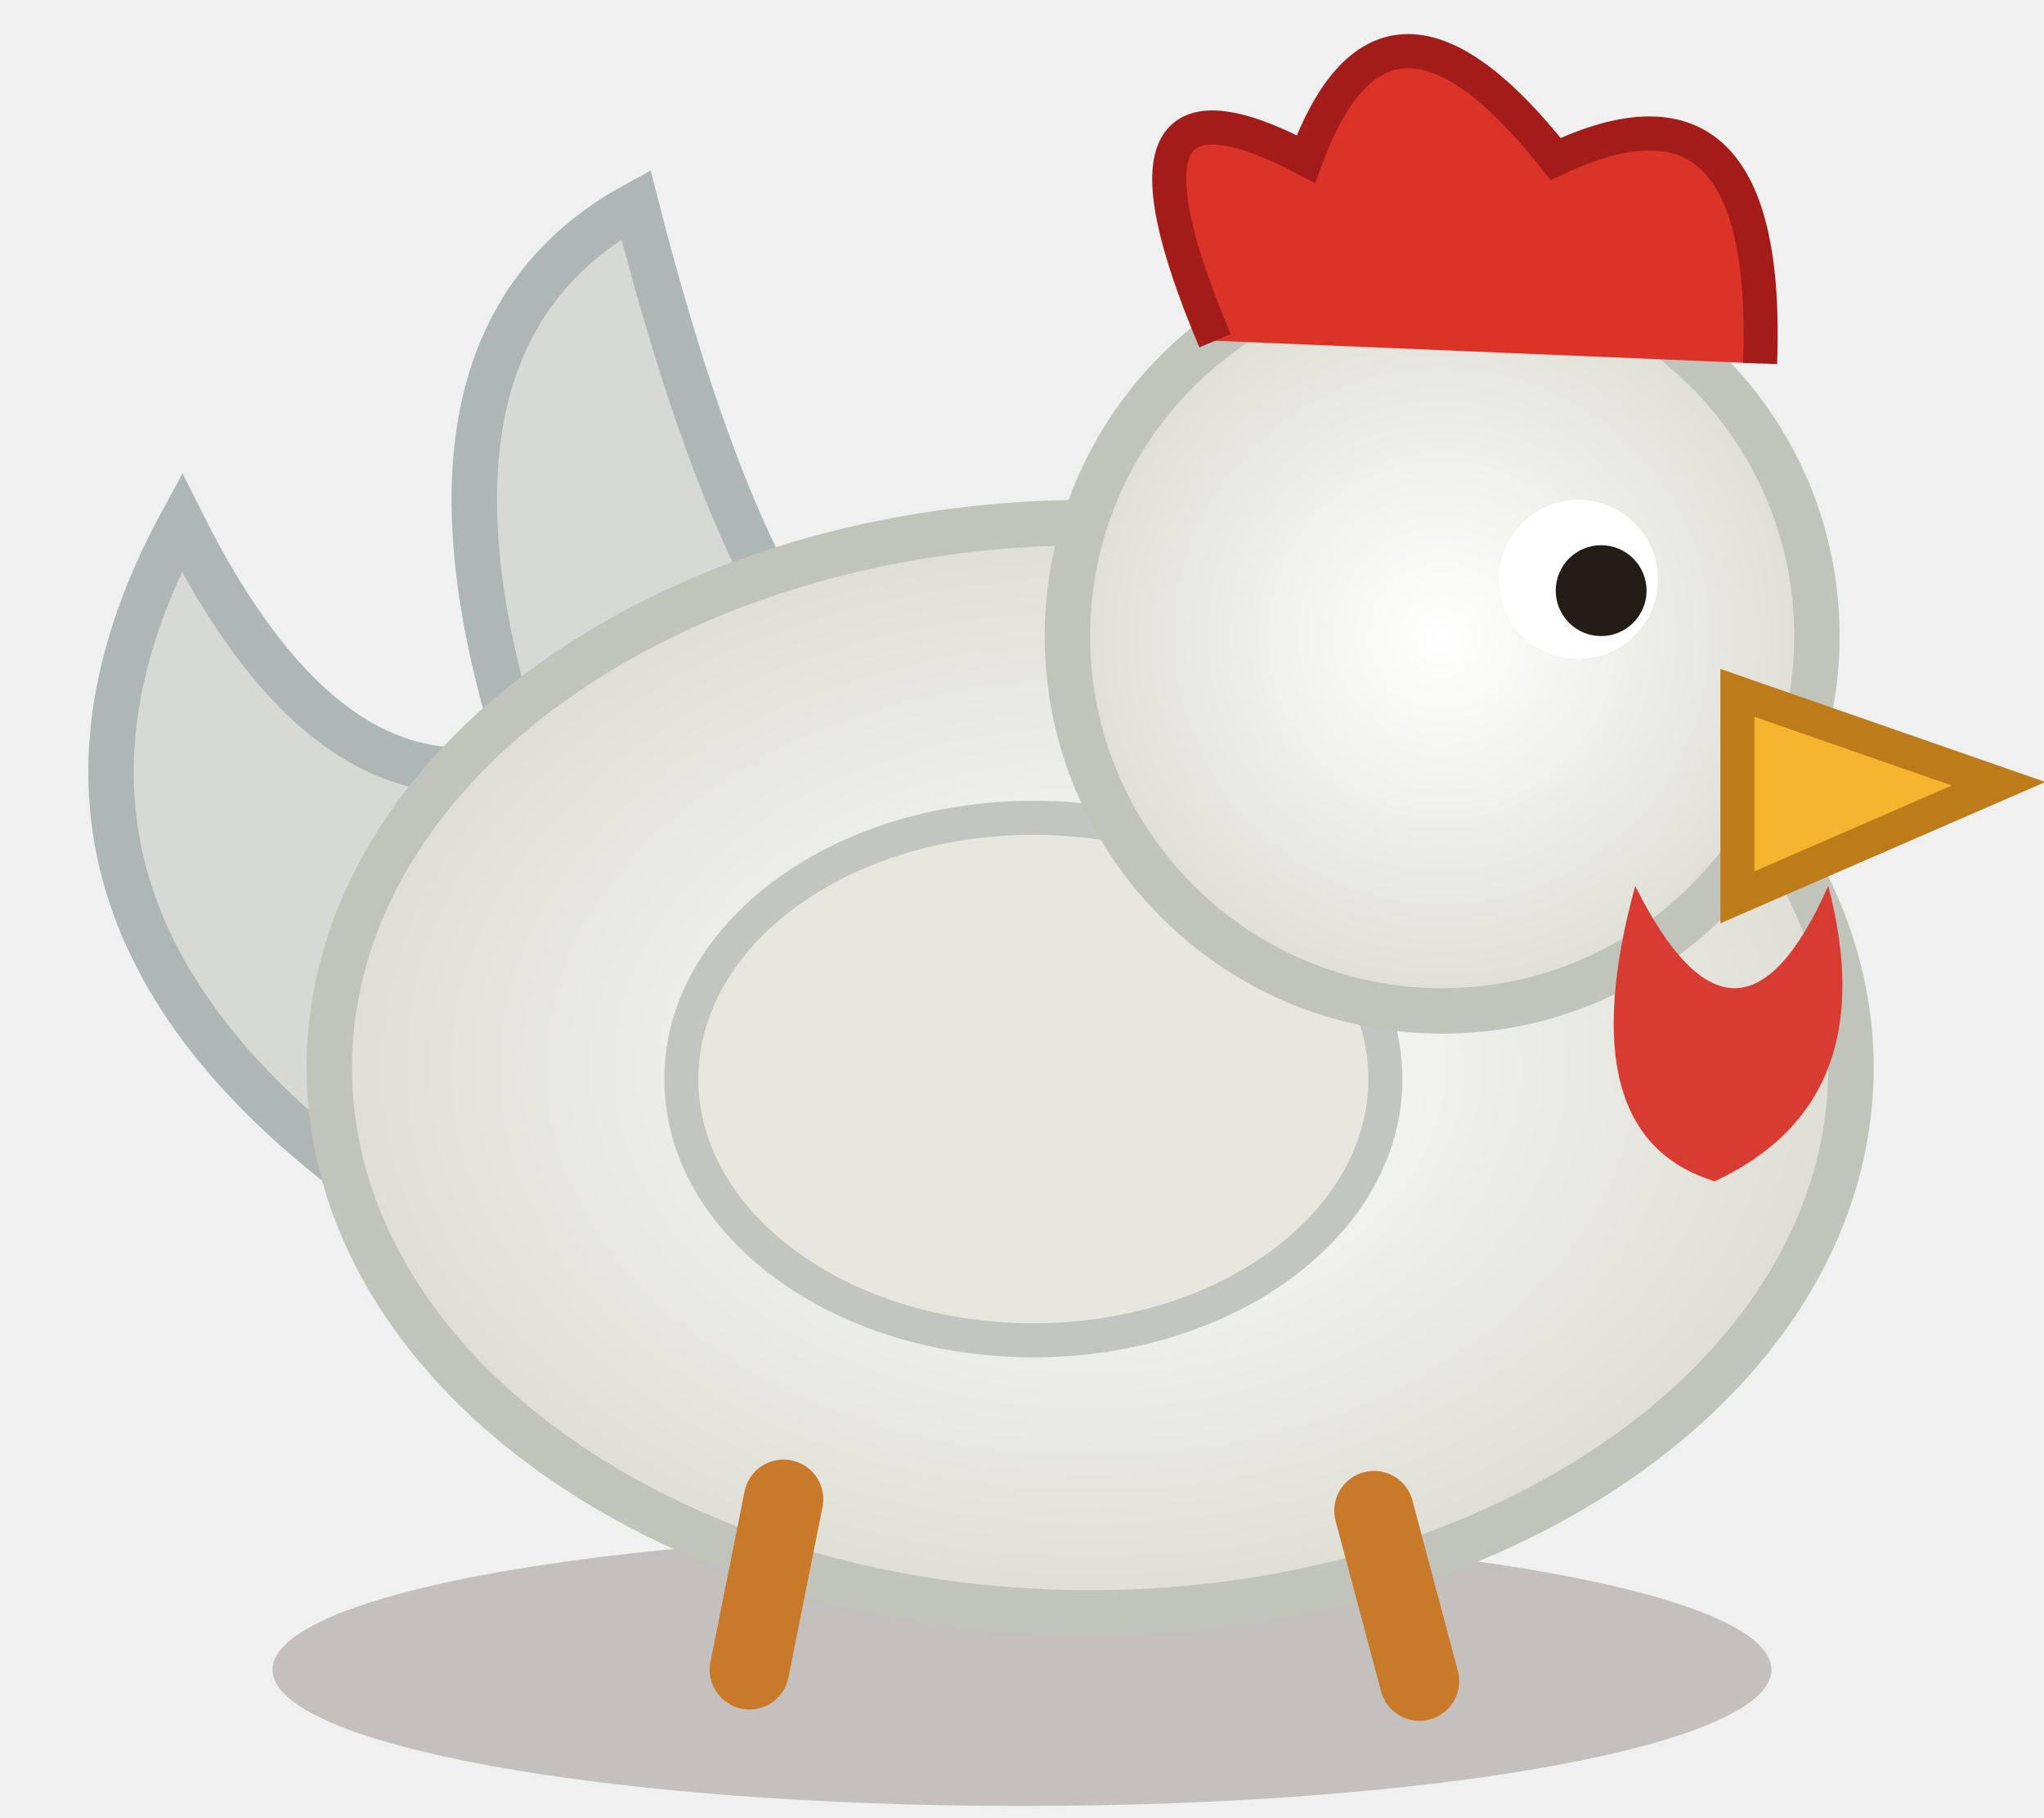
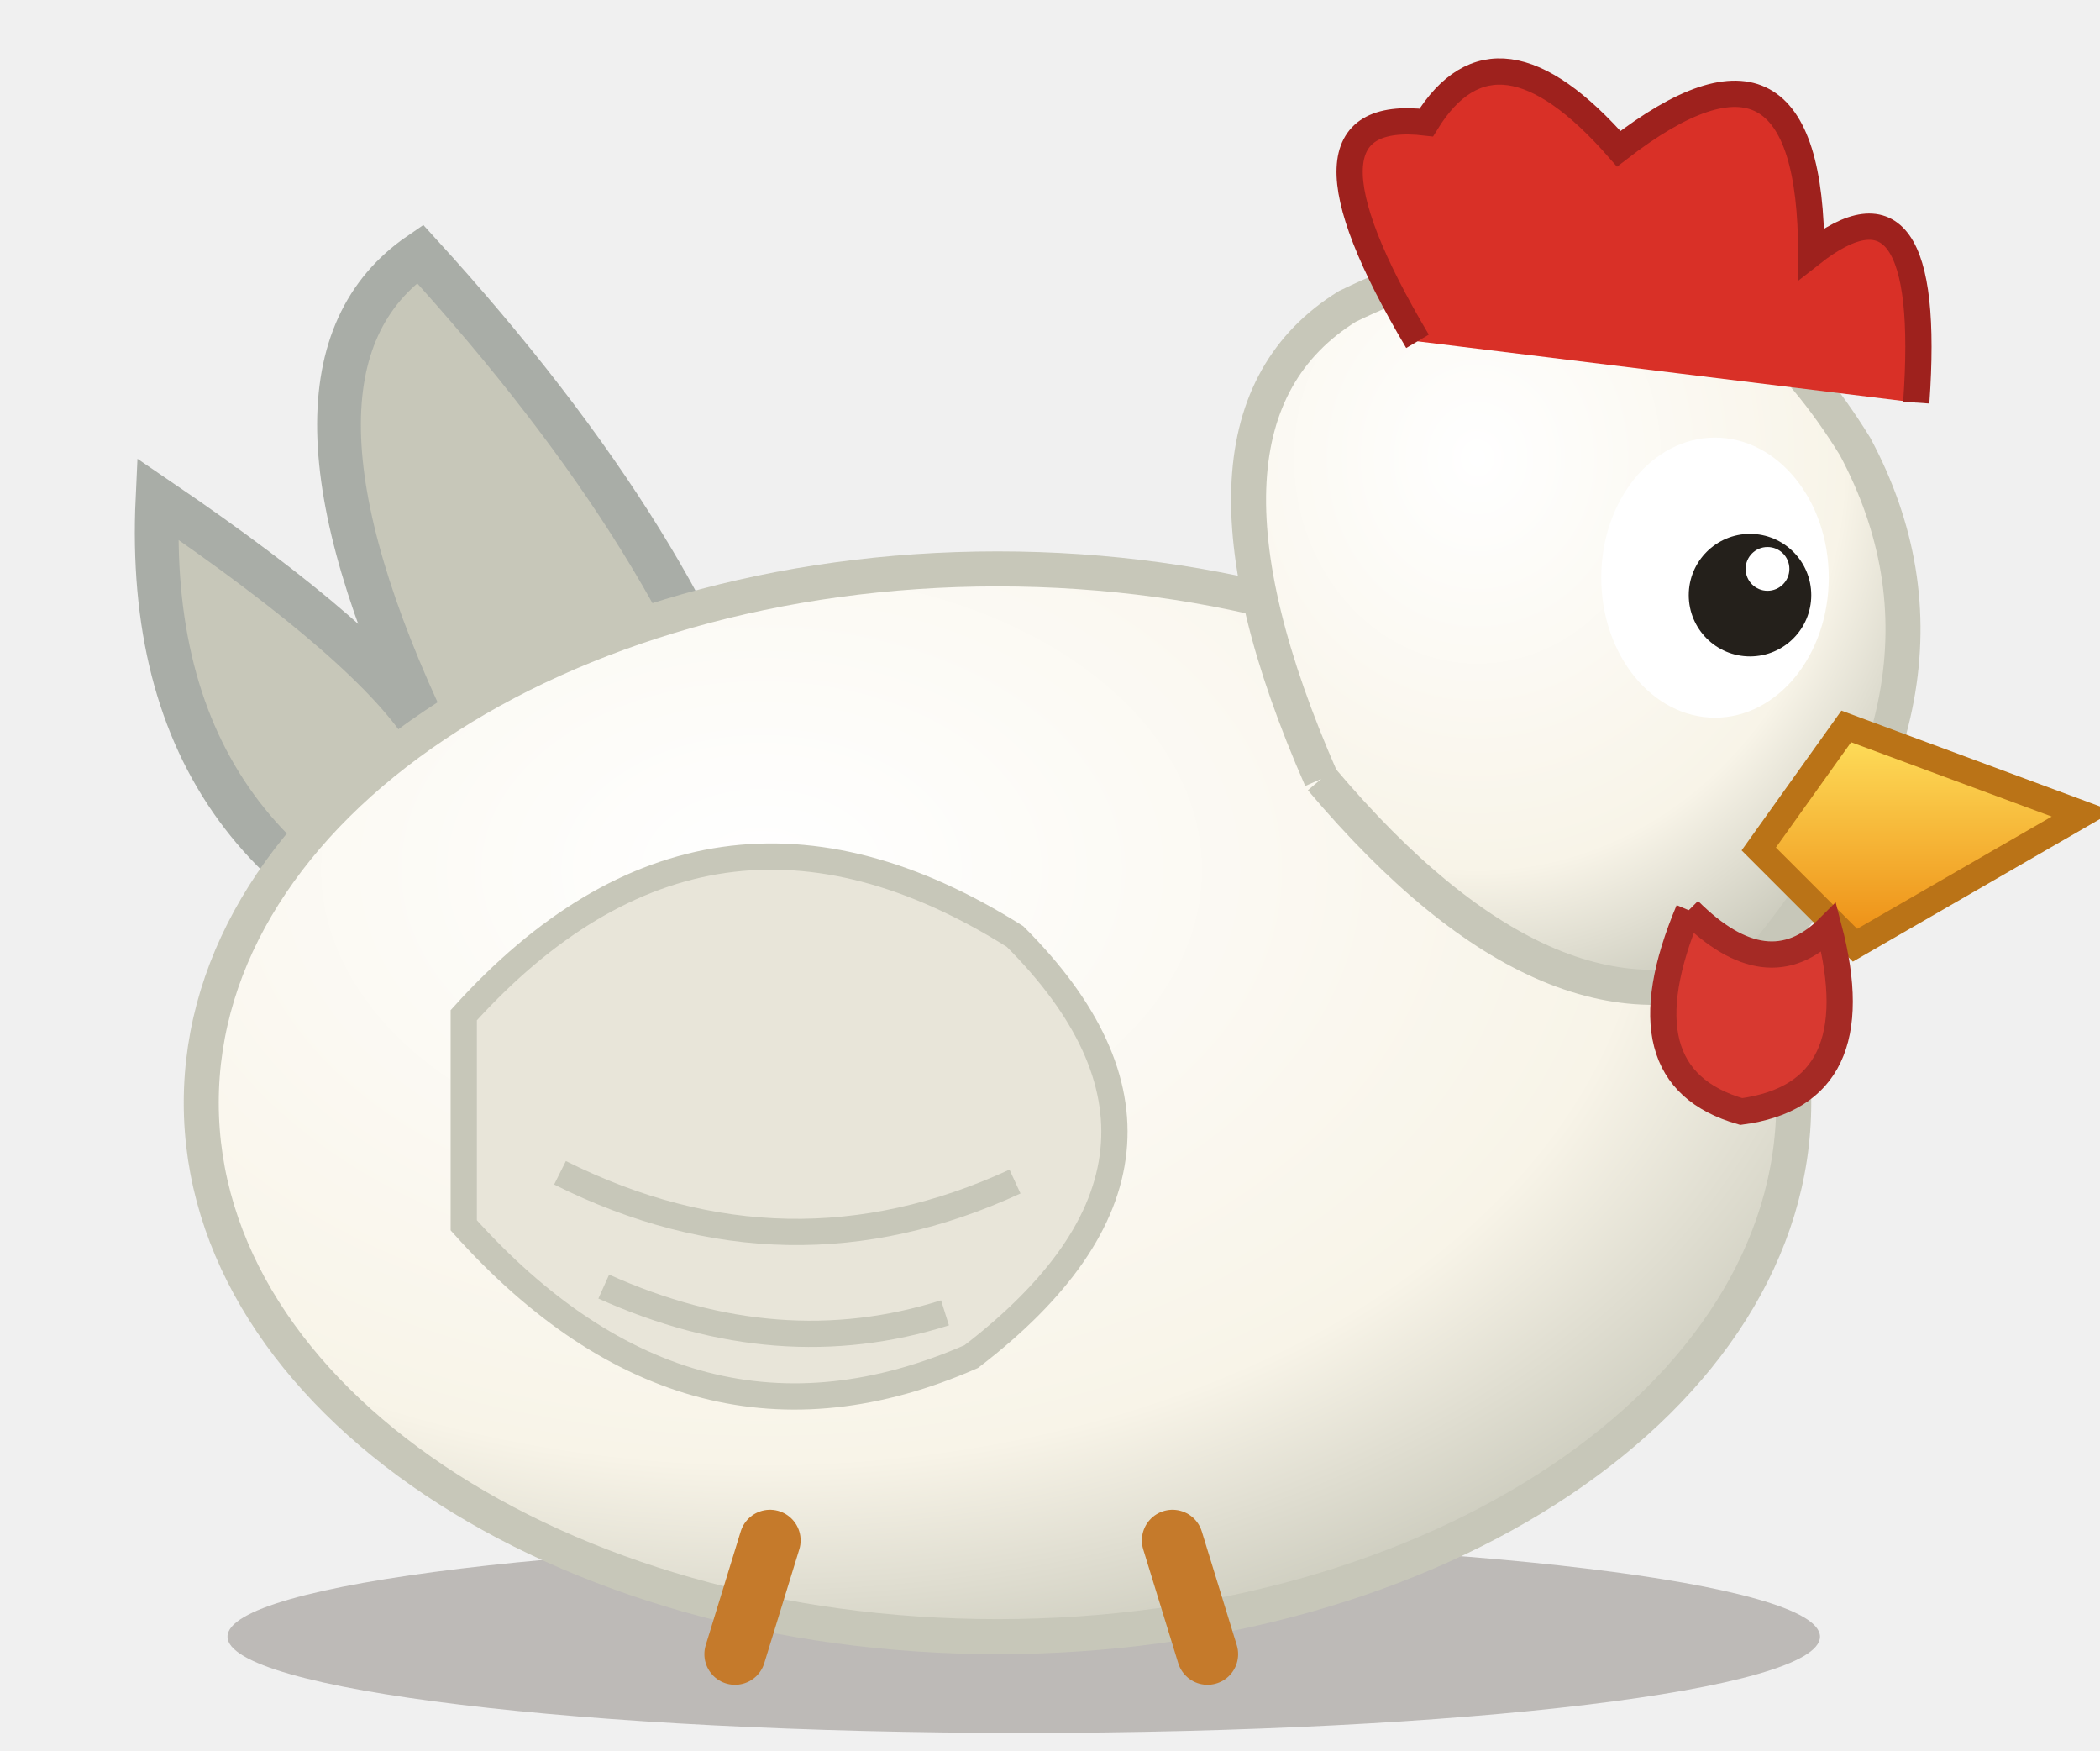
- <svg xmlns="http://www.w3.org/2000/svg" viewBox="0 0 180 160">
+ <svg xmlns="http://www.w3.org/2000/svg" viewBox="0 0 240 200">
  <defs>
-     <radialGradient id="feather">
+     <radialGradient id="f" cx=".35" cy=".28" r=".8">
      <stop stop-color="#ffffff" />
-       <stop offset="1" stop-color="#deded5" />
+       <stop offset=".7" stop-color="#f8f4e8" />
+       <stop offset="1" stop-color="#c7c7b9" />
    </radialGradient>
+     <linearGradient id="beak" x2="0" y2="1">
+       <stop stop-color="#ffe15d" />
+       <stop offset="1" stop-color="#ed8c13" />
+     </linearGradient>
  </defs>
-   <ellipse cx="90" cy="147" rx="66" ry="12" fill="#281809" opacity=".22" />
-   <path d="M36 107Q-3 81 16 46Q29 72 46 67Q34 30 56 18Q67 61 80 64" fill="#d7d9d5" stroke="#aeb6b6" stroke-width="4" />
-   <ellipse cx="96" cy="94" rx="67" ry="48" fill="url(#feather)" stroke="#c1c4bb" stroke-width="4" />
-   <ellipse cx="91" cy="95" rx="31" ry="23" fill="#e8e7df" stroke="#c3c5c0" stroke-width="3" />
-   <circle cx="127" cy="56" r="33" fill="url(#feather)" stroke="#c1c4bb" stroke-width="4" />
-   <path d="M107 30Q96 4 115 14Q122-5 137 14Q156 5 155 32" fill="#dc3329" stroke="#a41c1a" stroke-width="3" />
-   <circle cx="139" cy="51" r="7" fill="white" />
-   <circle cx="141" cy="52" r="4" fill="#241c16" />
-   <path d="M153 61l23 8-23 10z" fill="#f7b42f" stroke="#bd7b19" stroke-width="3" />
-   <path d="M144 78Q153 96 161 78Q166 97 151 104Q138 100 144 78" fill="#d83b32" />
-   <path d="M69 132l-3 15m55-14 4 15" stroke="#c87929" stroke-width="7" stroke-linecap="round" />
+   <ellipse cx="117" cy="187" rx="91" ry="11" fill="#23170d" opacity=".25" />
+   <path d="M58 112Q16 100 18 57Q43 74 49 84Q29 42 48 29Q79 63 87 92" fill="#c7c7b9" stroke="#a9ada7" stroke-width="5" />
+   <ellipse cx="114" cy="126" rx="91" ry="61" fill="url(#f)" stroke="#c7c7b9" stroke-width="4" />
+   <g fill="#e8e5d9" stroke="#c7c7b9" stroke-width="3">
+     <path d="M53 116Q81 85 116 107Q141 132 111 155Q79 169 53 140Z" />
+     <path d="M64 134q26 13 52 1M69 147q20 9 39 3" fill="none" />
+   </g>
+   <path d="M151 89Q133 48 154 35Q191 17 212 51Q227 79 201 110Q178 121 151 89" fill="url(#f)" stroke="#c7c7b9" stroke-width="4" />
+   <path d="M162 39Q146 12 163 14Q171 1 185 17Q207 0 207 29Q221 18 219 46" fill="#d93027" stroke="#9e211d" stroke-width="3" />
+   <ellipse cx="196" cy="66" rx="13" ry="16" fill="#fff" />
+   <circle cx="200" cy="68" r="7" fill="#24201b" />
+   <circle cx="202" cy="65" r="2.5" fill="#fff" />
+   <path d="M211 83l27 10-26 15-11-11Z" fill="url(#beak)" stroke="#ba7317" stroke-width="3" />
+   <path d="M193 104q-8 19 6 23q15-2 10-21q-7 7-16-2" fill="#d83930" stroke="#a52a25" stroke-width="3" />
+   <path d="M88 176l-4 13m50-13 4 13" stroke="#c57a2b" stroke-width="7" stroke-linecap="round" />
</svg>
